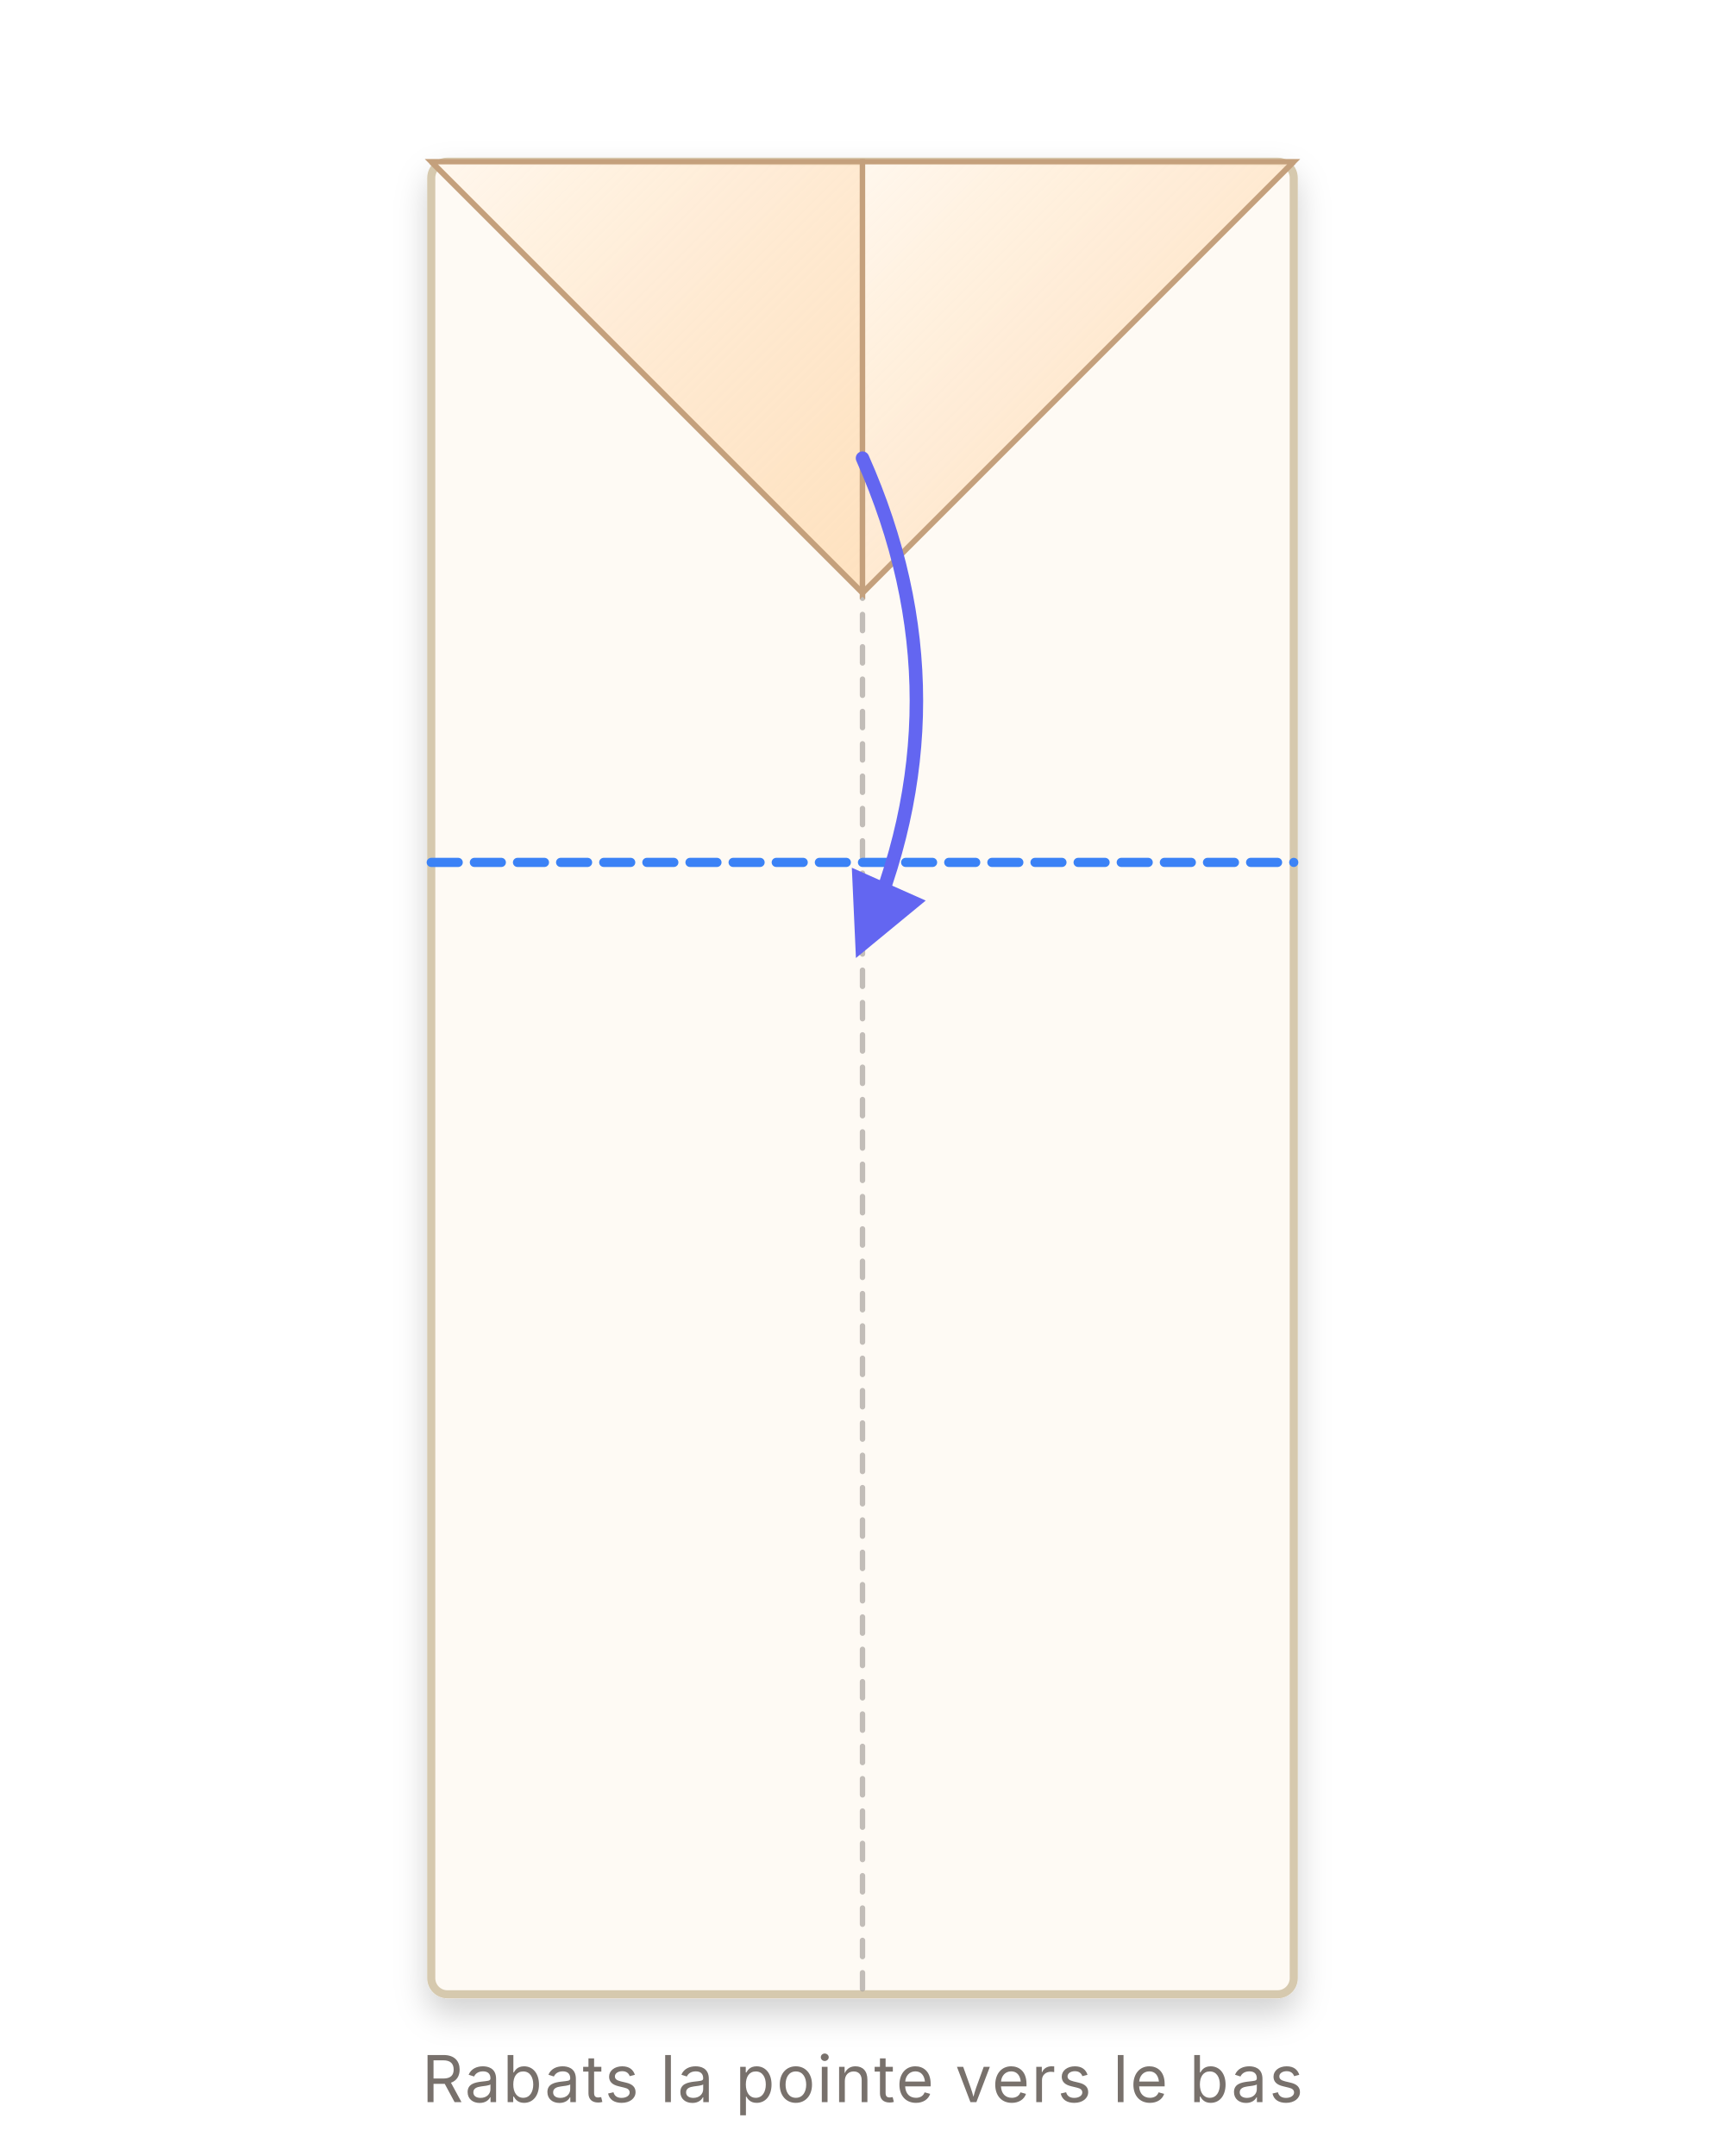
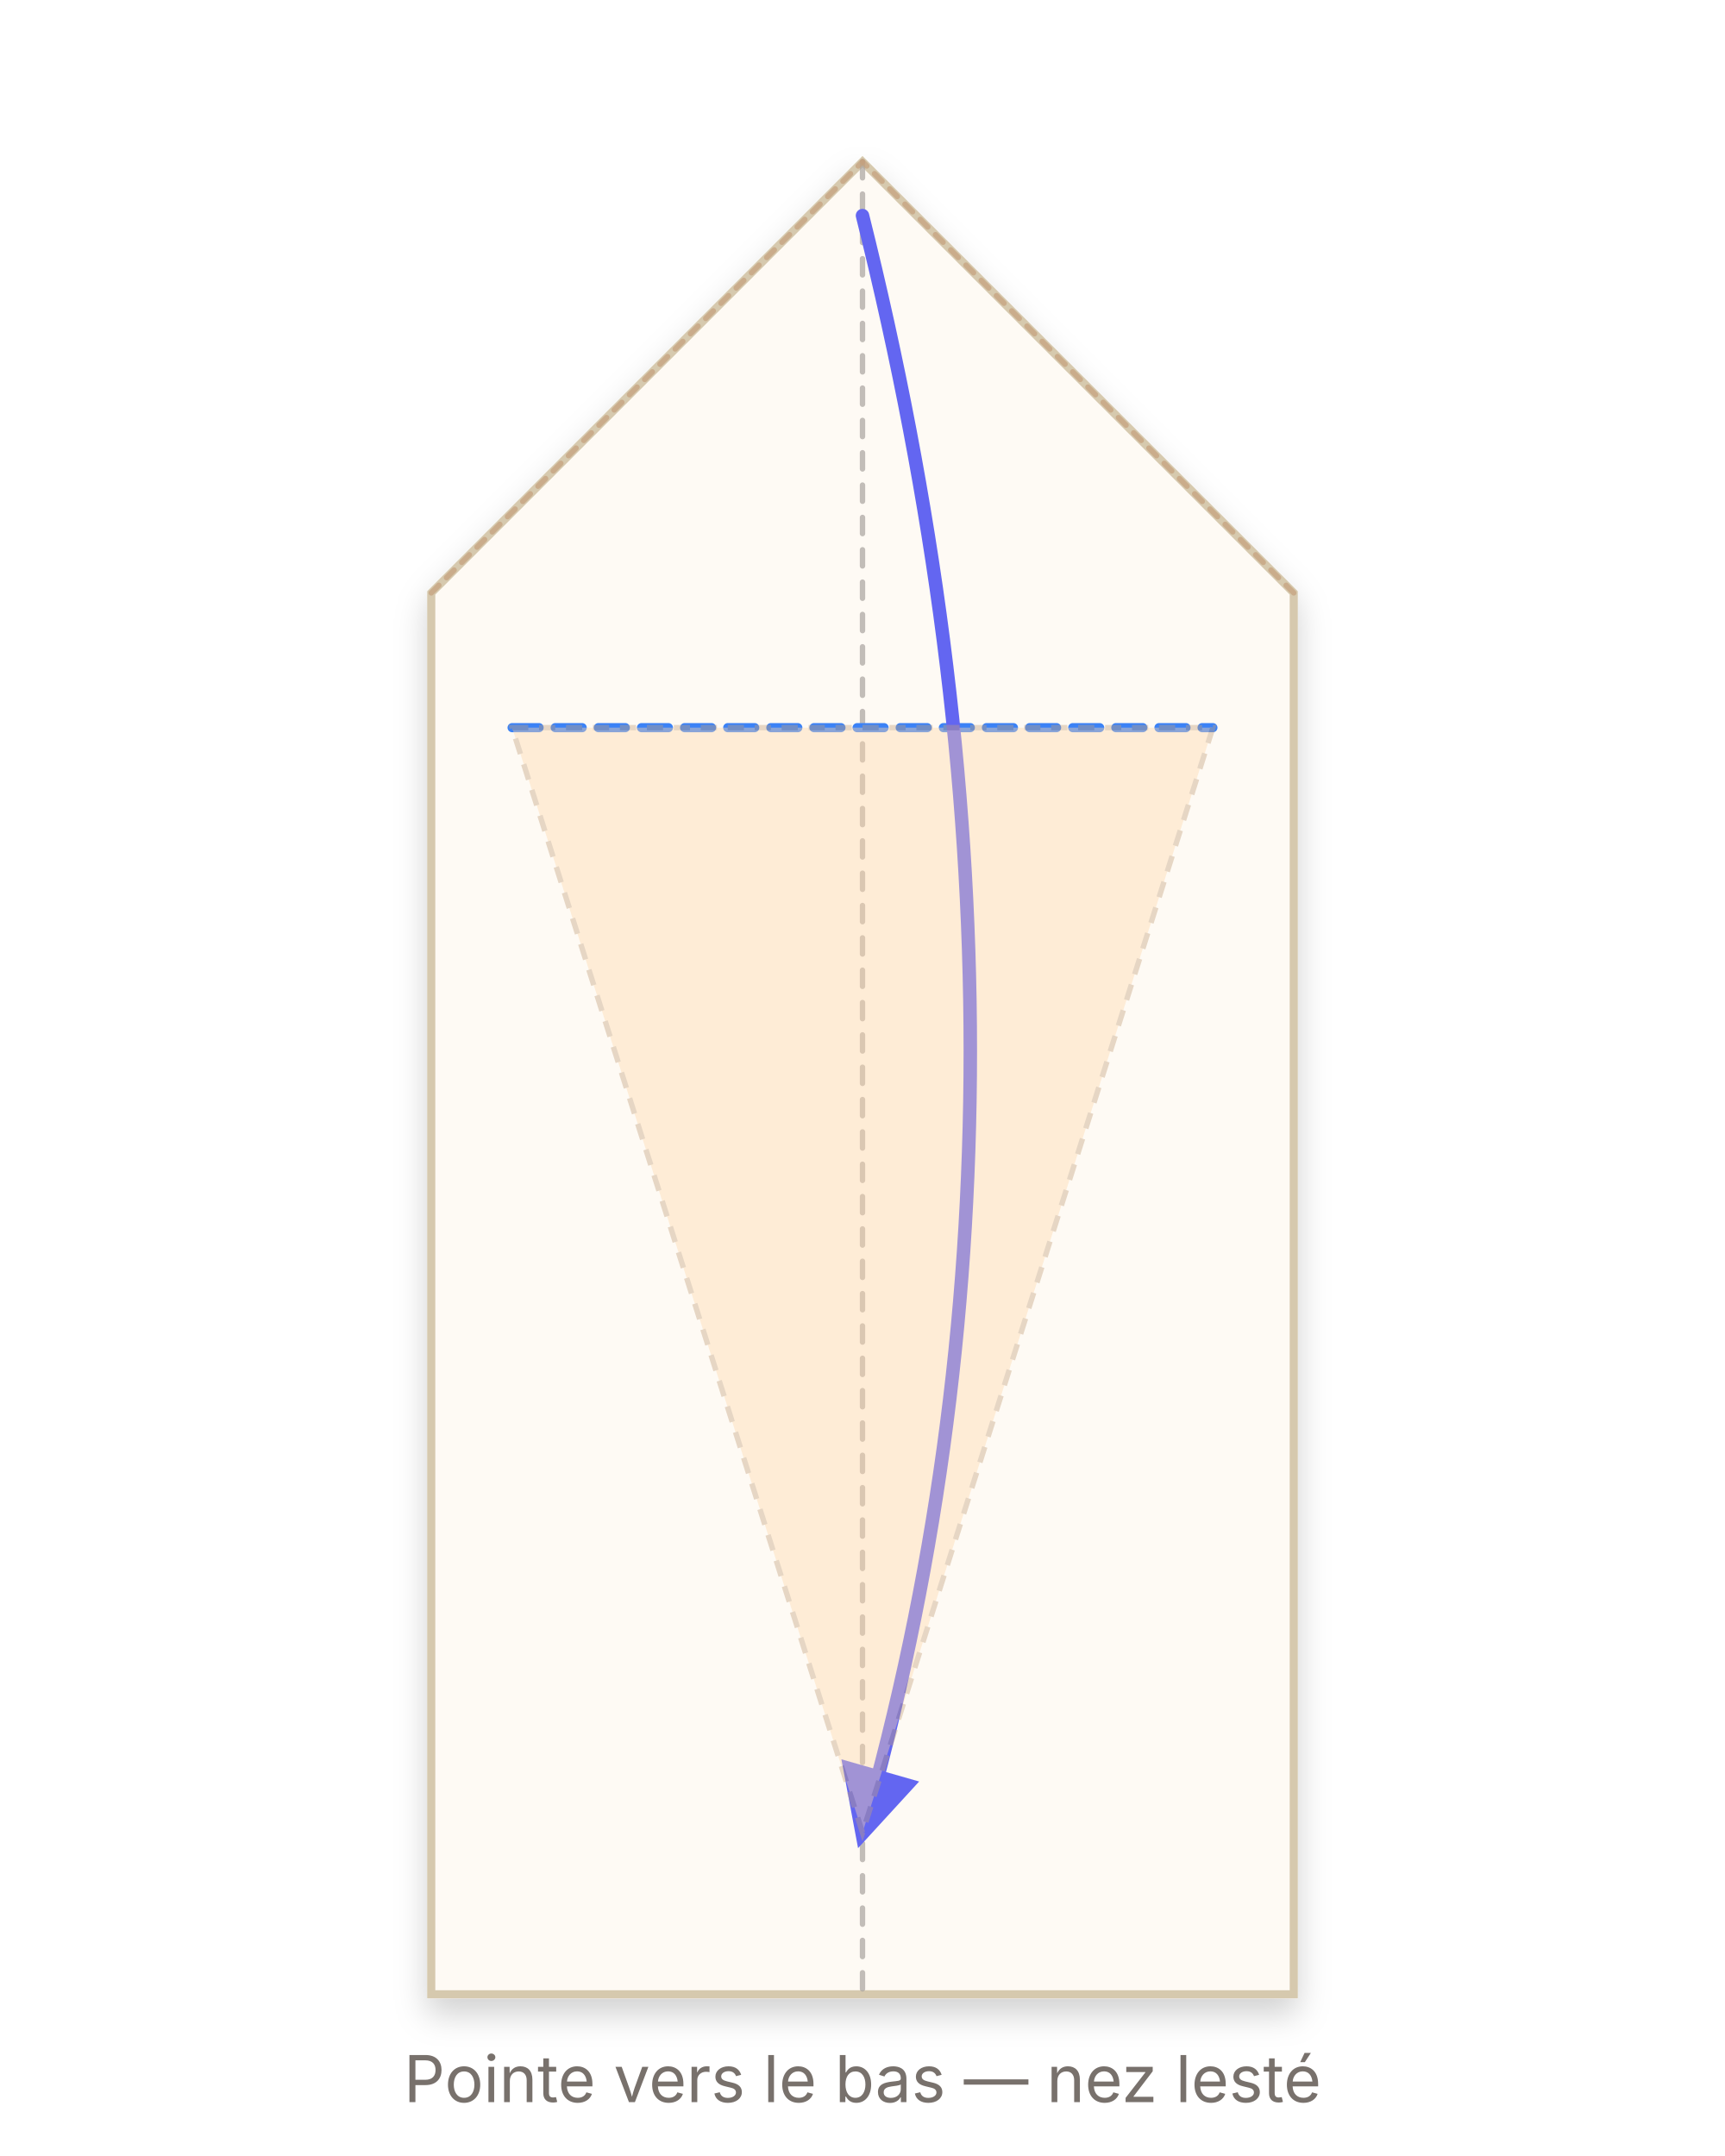
- <svg xmlns="http://www.w3.org/2000/svg" viewBox="0 0 320 400" fill="none" font-family="system-ui, -apple-system, sans-serif">
+ <svg xmlns="http://www.w3.org/2000/svg" viewBox="0 0 320 400" fill="none" font-family="system-ui,-apple-system,sans-serif">
  <defs>
    <filter id="ps" x="-10%" y="-10%" width="120%" height="120%">
      <feGaussianBlur in="SourceAlpha" stdDeviation="3" />
      <feOffset dx="0" dy="3" />
      <feComponentTransfer>
        <feFuncA type="linear" slope="0.18" />
      </feComponentTransfer>
      <feMerge>
        <feMergeNode />
        <feMergeNode in="SourceGraphic" />
      </feMerge>
    </filter>
    <marker id="arr" viewBox="0 0 10 10" refX="8" refY="5" markerWidth="6" markerHeight="6" orient="auto-start-reverse">
      <path d="M 0 0 L 10 5 L 0 10 z" fill="#6366f1" />
    </marker>
    <marker id="arrT" viewBox="0 0 10 10" refX="8" refY="5" markerWidth="6" markerHeight="6" orient="auto-start-reverse">
      <path d="M 0 0 L 10 5 L 0 10 z" fill="#14b8a6" />
    </marker>
    <linearGradient id="foldTri" x1="0" y1="0" x2="1" y2="1">
      <stop offset="0" stop-color="#fff7ed" />
      <stop offset="1" stop-color="#fed7aa" stop-opacity="0.7" />
    </linearGradient>
  </defs>
-   <rect x="80" y="30" width="160" height="340" rx="3" fill="#fefaf4" stroke="#d6c9ae" stroke-width="1.5" filter="url(#ps)" />
+   <polygon points="160,30 240,110 240,370 80,370 80,110" fill="#fefaf4" stroke="#d6c9ae" stroke-width="1.5" filter="url(#ps)" />
  <line x1="160" y1="30" x2="160" y2="370" stroke="#a8a29e" stroke-width="1" stroke-dasharray="3 3" stroke-linecap="round" opacity="0.7" />
-   <polygon points="80,30 160,30 160,110" fill="url(#foldTri)" stroke="#c4a07c" stroke-width="1" />
-   <line x1="80" y1="30" x2="160" y2="110" stroke="#c4a07c" stroke-width="1" />
-   <polygon points="240,30 160,30 160,110" fill="url(#foldTri)" stroke="#c4a07c" stroke-width="1" />
-   <line x1="240" y1="30" x2="160" y2="110" stroke="#c4a07c" stroke-width="1" />
-   <line x1="80" y1="160" x2="240" y2="160" stroke="#3b82f6" stroke-width="1.7" stroke-dasharray="5 3" stroke-linecap="round" />
-   <path d="M 160 85 Q 180 130 160 175" stroke="#6366f1" stroke-width="2.5" stroke-linecap="round" fill="none" marker-end="url(#arr)" />
-   <text x="160" y="390" text-anchor="middle" font-size="12" fill="#78716c" letter-spacing="0.3">Rabats la pointe vers le bas</text>
+   <line x1="80" y1="110" x2="160" y2="30" stroke="#c4a07c" stroke-width="1" stroke-dasharray="2 2" stroke-linecap="round" opacity="0.7" />
+   <line x1="240" y1="110" x2="160" y2="30" stroke="#c4a07c" stroke-width="1" stroke-dasharray="2 2" stroke-linecap="round" opacity="0.7" />
+   <line x1="95" y1="135" x2="225" y2="135" stroke="#3b82f6" stroke-width="1.7" stroke-dasharray="5 3" stroke-linecap="round" />
+   <path d="M 160 40 Q 200 200 160 340" stroke="#6366f1" stroke-width="2.5" stroke-linecap="round" fill="none" marker-end="url(#arr)" />
+   <polygon points="95,135 225,135 160,340" fill="#fed7aa" stroke="#c4a07c" stroke-width="1" stroke-dasharray="3 2" opacity="0.4" />
+   <text x="160" y="390" text-anchor="middle" font-size="12" fill="#78716c">Pointe vers le bas — nez lesté</text>
</svg>
